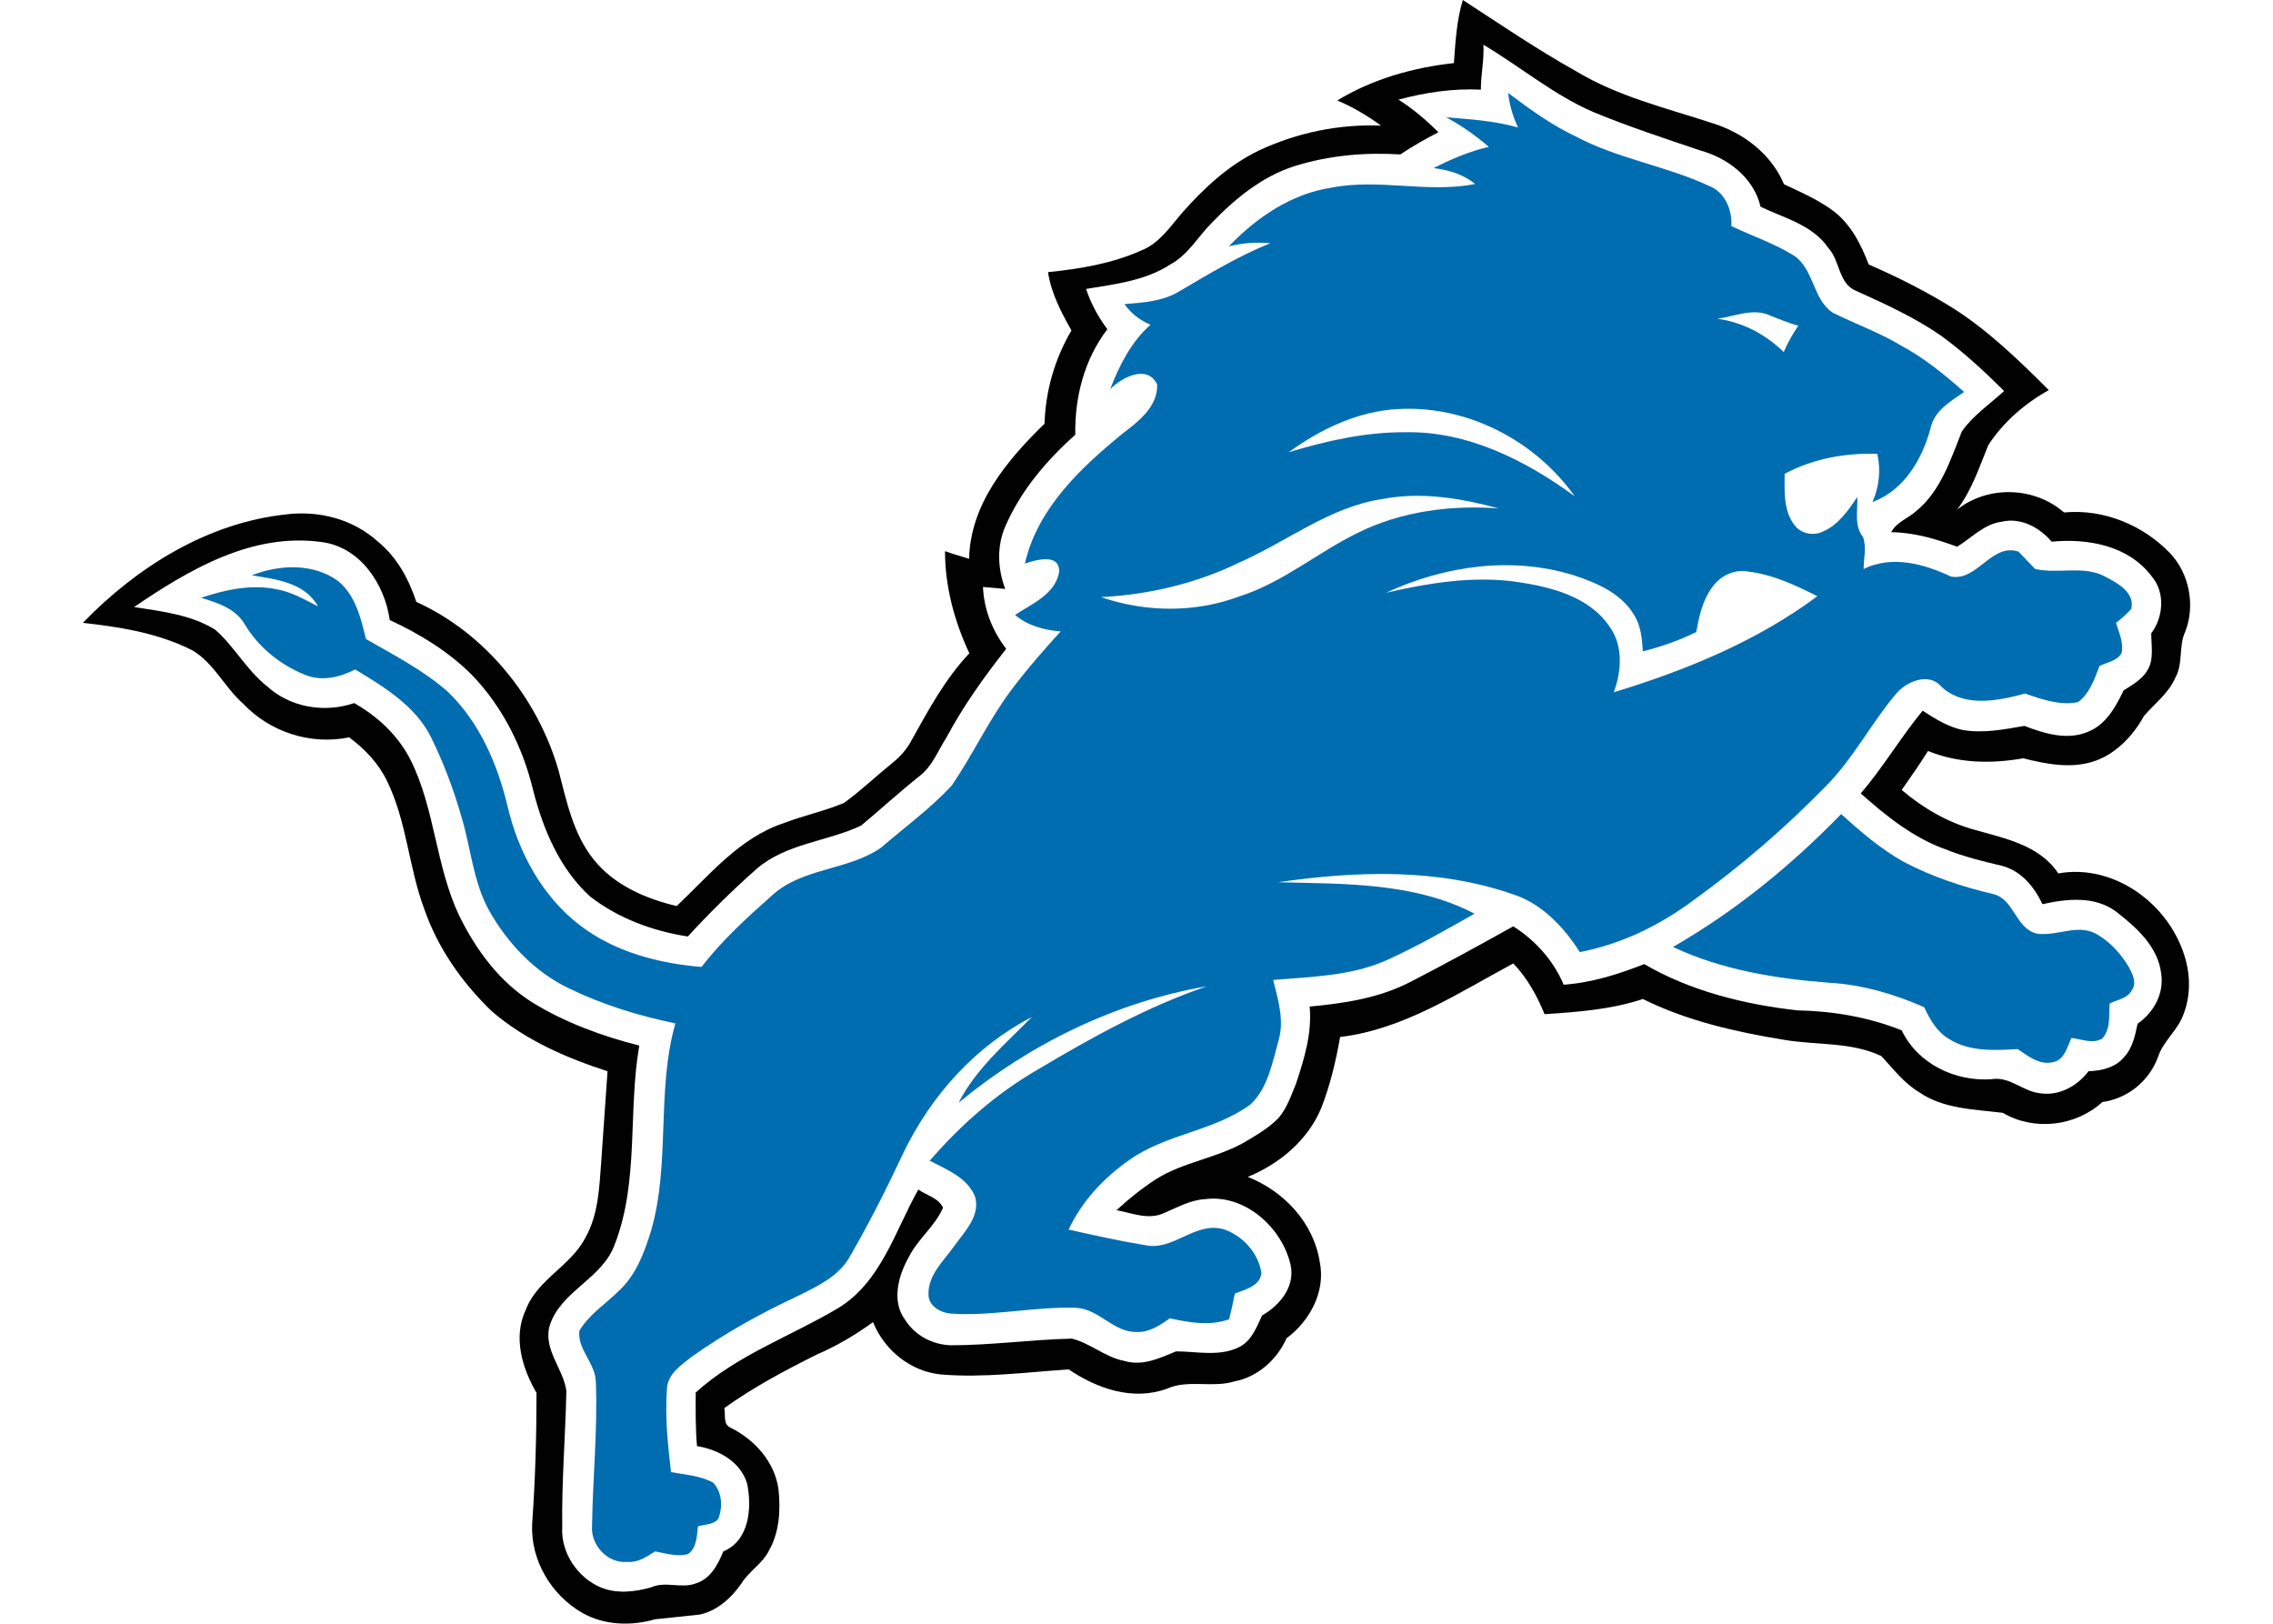
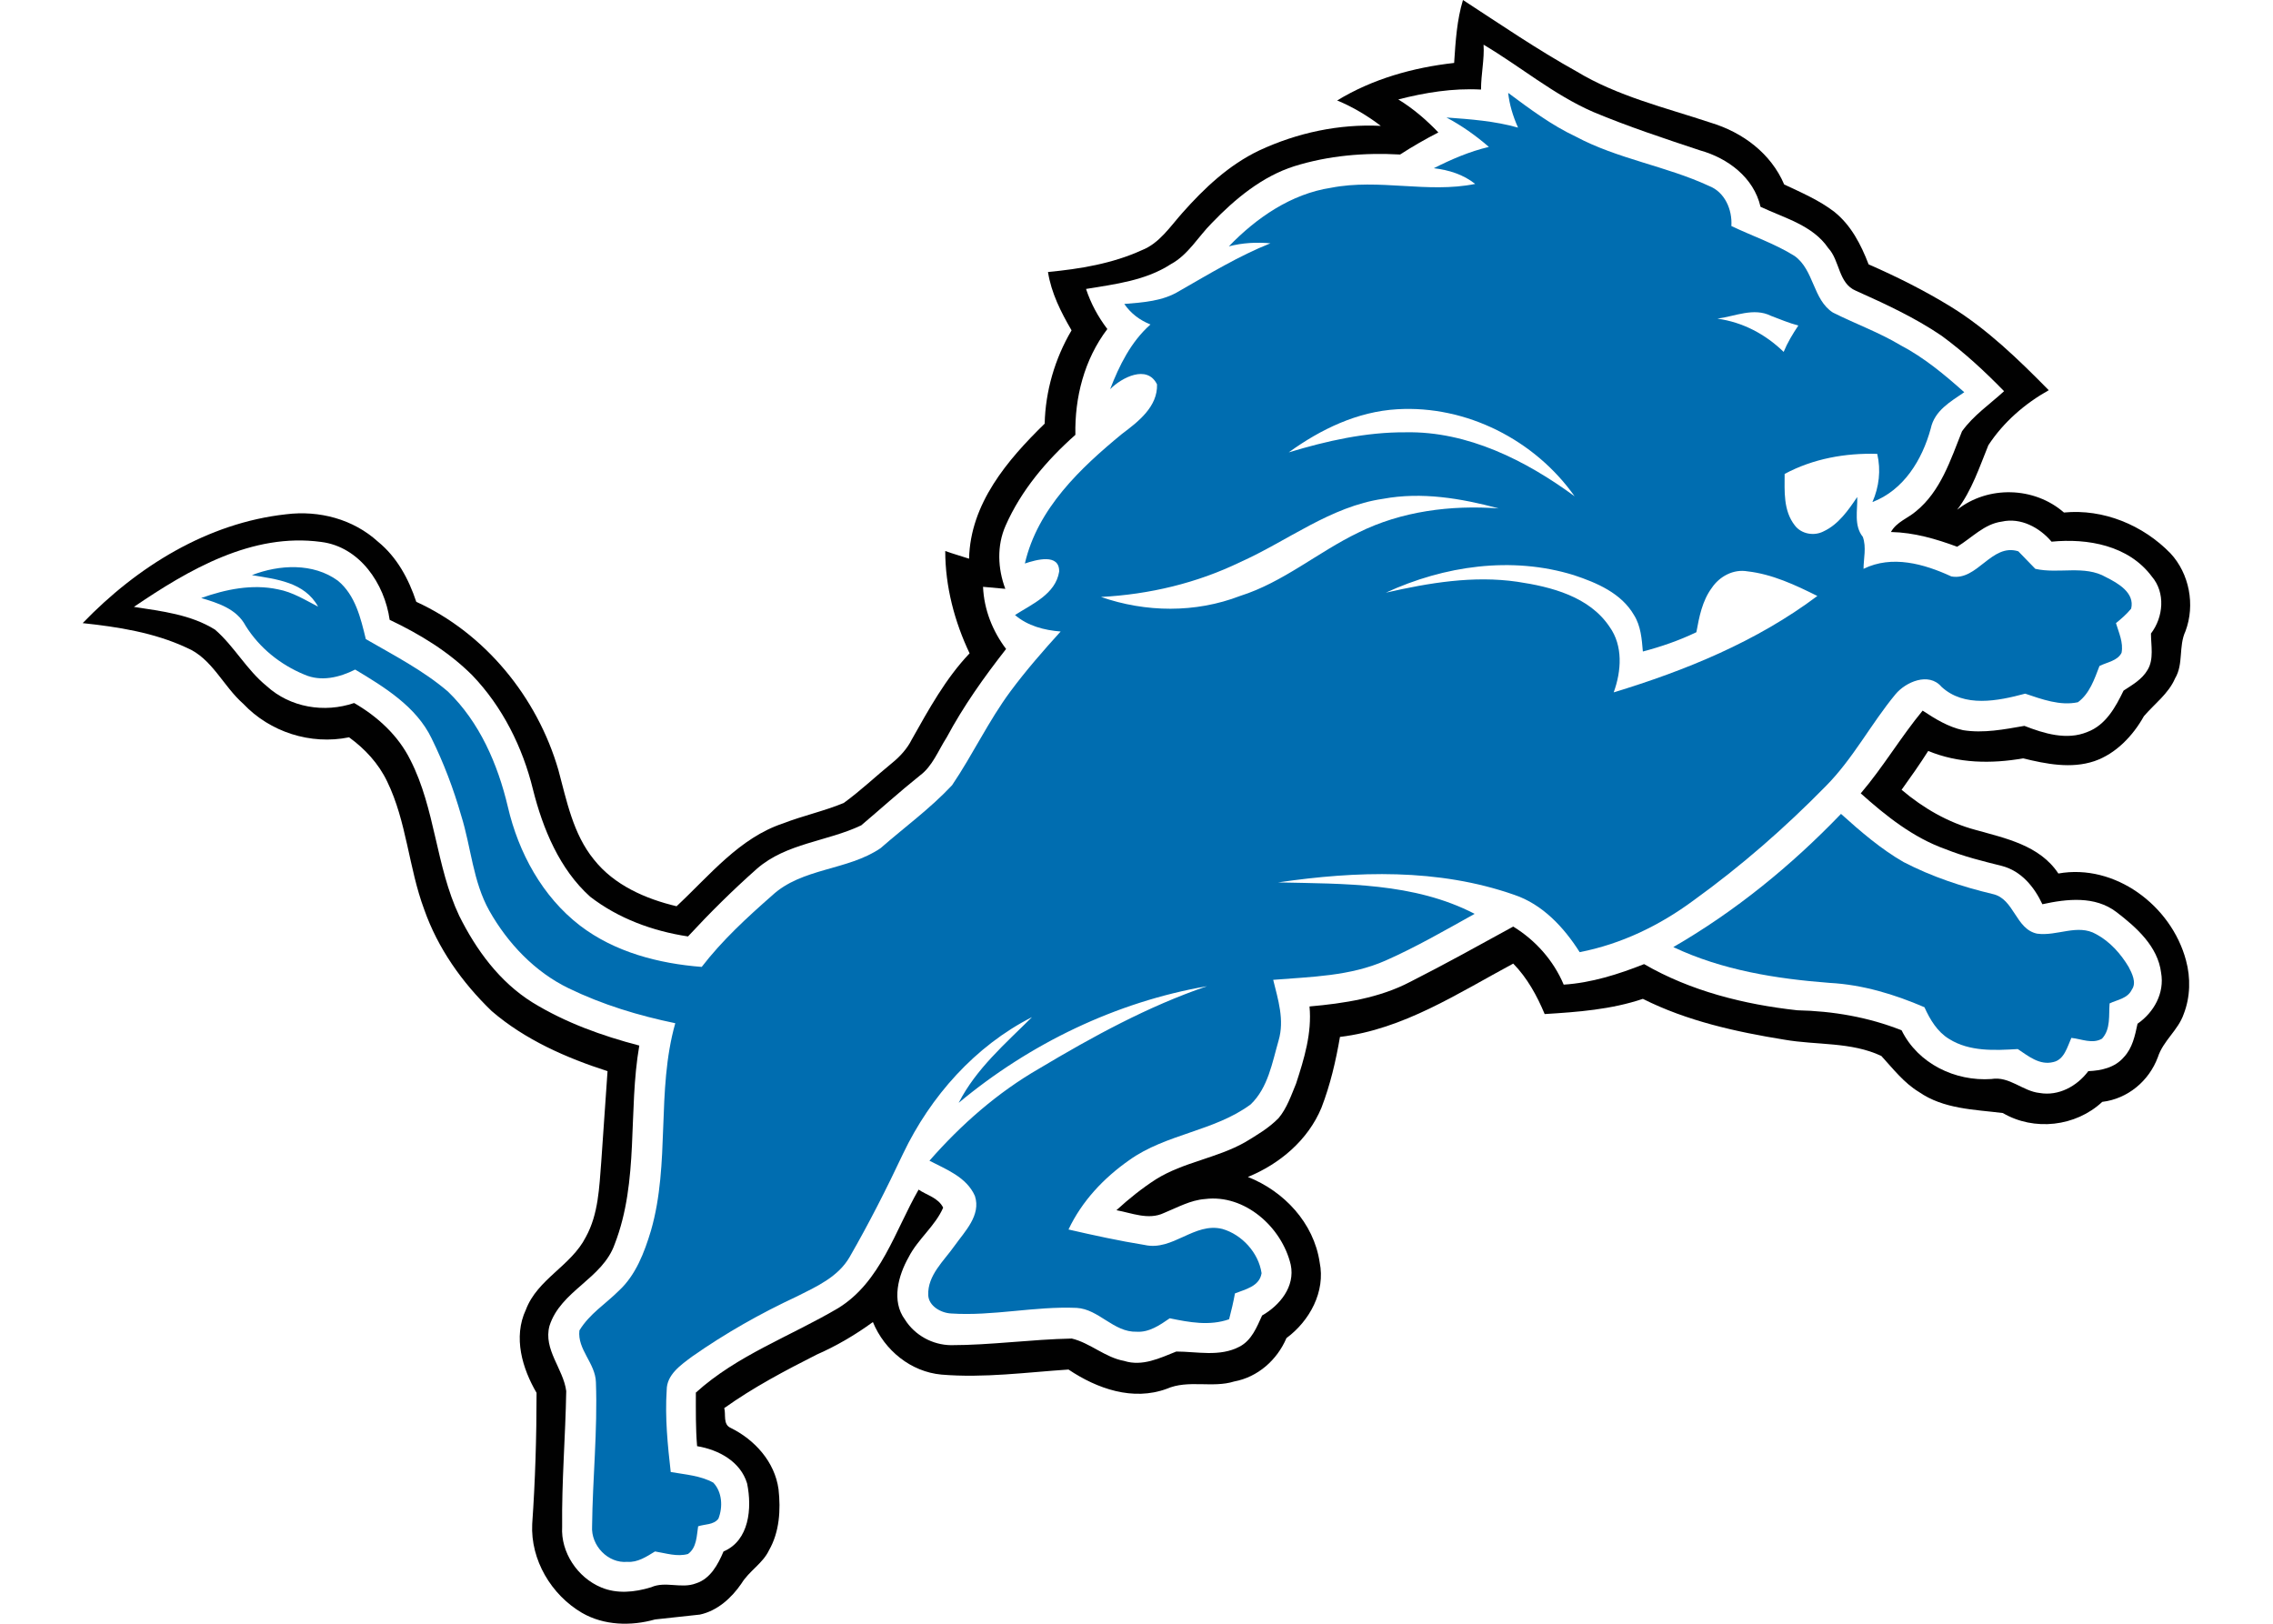
- <svg xmlns="http://www.w3.org/2000/svg" width="28pt" height="20pt" viewBox="0 0 28 20" version="1.1">
+ <svg xmlns="http://www.w3.org/2000/svg" width="35pt" height="25pt" viewBox="0 0 35 25" version="1.1">
  <g id="surface1">
-     <path style=" stroke:none;fill-rule:nonzero;fill:rgb(0.392%,0.392%,0.392%);fill-opacity:1;" d="M 18.02 0 C 18.477 0.297 18.934 0.609 19.418 0.879 C 19.93 1.188 20.516 1.328 21.078 1.512 C 21.469 1.629 21.816 1.891 21.977 2.27 C 22.191 2.371 22.41 2.465 22.598 2.609 C 22.805 2.773 22.926 3.012 23.02 3.258 C 23.371 3.41 23.711 3.582 24.035 3.781 C 24.48 4.059 24.867 4.434 25.238 4.805 C 24.945 4.969 24.68 5.195 24.492 5.484 C 24.383 5.754 24.289 6.039 24.109 6.277 C 24.488 5.977 25.059 5.992 25.426 6.312 C 25.91 6.266 26.398 6.465 26.734 6.816 C 26.969 7.066 27.043 7.453 26.922 7.773 C 26.832 7.961 26.898 8.176 26.793 8.355 C 26.711 8.543 26.539 8.668 26.41 8.82 C 26.277 9.062 26.066 9.285 25.801 9.375 C 25.512 9.473 25.203 9.41 24.922 9.34 C 24.531 9.41 24.121 9.402 23.75 9.25 C 23.648 9.414 23.535 9.574 23.426 9.73 C 23.688 9.953 23.996 10.133 24.332 10.223 C 24.699 10.328 25.125 10.41 25.355 10.758 C 26.055 10.633 26.746 11.152 26.926 11.828 C 26.984 12.043 26.98 12.281 26.898 12.492 C 26.828 12.691 26.648 12.82 26.582 13.023 C 26.473 13.316 26.211 13.531 25.898 13.574 C 25.57 13.875 25.055 13.934 24.672 13.707 C 24.32 13.664 23.941 13.66 23.641 13.453 C 23.453 13.34 23.32 13.164 23.176 13.008 C 22.805 12.832 22.383 12.875 21.984 12.809 C 21.383 12.711 20.777 12.574 20.238 12.305 C 19.852 12.434 19.434 12.465 19.027 12.492 C 18.934 12.266 18.812 12.043 18.641 11.867 C 17.957 12.234 17.289 12.68 16.508 12.773 C 16.457 13.066 16.387 13.363 16.277 13.645 C 16.113 14.043 15.762 14.336 15.371 14.496 C 15.816 14.672 16.184 15.062 16.258 15.547 C 16.332 15.91 16.133 16.273 15.848 16.484 C 15.73 16.75 15.492 16.961 15.203 17.016 C 14.934 17.098 14.637 16.988 14.375 17.105 C 13.957 17.258 13.516 17.105 13.164 16.867 C 12.645 16.902 12.121 16.973 11.594 16.93 C 11.223 16.895 10.898 16.637 10.754 16.285 C 10.539 16.441 10.309 16.578 10.062 16.684 C 9.672 16.879 9.281 17.086 8.922 17.344 C 8.941 17.422 8.902 17.543 9 17.586 C 9.293 17.73 9.543 18.004 9.59 18.344 C 9.617 18.598 9.602 18.871 9.473 19.098 C 9.395 19.258 9.227 19.352 9.133 19.504 C 9.012 19.68 8.836 19.84 8.621 19.887 L 8.07 19.945 C 7.773 20.031 7.438 20.02 7.168 19.863 C 6.789 19.645 6.535 19.215 6.555 18.773 C 6.594 18.234 6.609 17.695 6.609 17.156 C 6.434 16.855 6.316 16.473 6.477 16.133 C 6.621 15.754 7.035 15.594 7.215 15.238 C 7.371 14.957 7.383 14.625 7.406 14.312 L 7.484 13.195 C 6.977 13.031 6.465 12.809 6.055 12.453 C 5.691 12.102 5.395 11.68 5.227 11.199 C 5.035 10.688 5.012 10.121 4.77 9.625 C 4.664 9.402 4.496 9.227 4.301 9.082 C 3.824 9.18 3.324 9.016 2.996 8.668 C 2.746 8.449 2.609 8.109 2.301 7.977 C 1.898 7.789 1.453 7.719 1.02 7.672 C 1.691 6.98 2.555 6.441 3.523 6.336 C 3.93 6.285 4.352 6.395 4.656 6.672 C 4.891 6.863 5.035 7.133 5.129 7.414 C 5.973 7.797 6.617 8.586 6.879 9.484 C 6.98 9.867 7.059 10.273 7.316 10.59 C 7.566 10.902 7.953 11.07 8.336 11.16 C 8.738 10.781 9.109 10.32 9.648 10.141 C 9.891 10.047 10.152 9.992 10.395 9.891 C 10.602 9.742 10.789 9.562 10.992 9.398 C 11.09 9.32 11.176 9.223 11.234 9.109 C 11.441 8.738 11.648 8.355 11.941 8.047 C 11.758 7.656 11.641 7.227 11.641 6.789 C 11.738 6.824 11.84 6.852 11.938 6.883 C 11.953 6.203 12.41 5.664 12.867 5.219 C 12.879 4.816 12.992 4.422 13.199 4.07 C 13.07 3.844 12.949 3.609 12.91 3.352 C 13.305 3.312 13.703 3.246 14.066 3.082 C 14.281 2.996 14.414 2.793 14.562 2.621 C 14.832 2.316 15.137 2.031 15.512 1.852 C 15.98 1.633 16.496 1.527 17.012 1.547 C 16.844 1.426 16.664 1.316 16.473 1.238 C 16.906 0.973 17.41 0.832 17.91 0.777 C 17.93 0.496 17.945 0.246 18.02 0 Z M 18.02 0 " />
-     <path style=" stroke:none;fill-rule:nonzero;fill:rgb(100%,100%,100%);fill-opacity:1;" d="M 18.273 0.551 C 18.727 0.82 19.137 1.168 19.625 1.379 C 20.059 1.559 20.5 1.703 20.941 1.852 C 21.281 1.945 21.602 2.184 21.688 2.547 C 21.984 2.688 22.332 2.773 22.523 3.055 C 22.668 3.211 22.645 3.492 22.863 3.582 C 23.227 3.746 23.586 3.91 23.914 4.137 C 24.191 4.34 24.445 4.574 24.688 4.816 C 24.512 4.977 24.309 5.113 24.168 5.312 C 24.027 5.664 23.906 6.051 23.602 6.297 C 23.508 6.383 23.363 6.43 23.297 6.555 C 23.582 6.559 23.844 6.637 24.109 6.734 C 24.289 6.625 24.441 6.453 24.66 6.426 C 24.891 6.371 25.125 6.496 25.273 6.672 C 25.719 6.629 26.223 6.719 26.508 7.102 C 26.676 7.301 26.648 7.605 26.5 7.801 C 26.5 7.949 26.535 8.117 26.457 8.25 C 26.391 8.367 26.27 8.434 26.16 8.504 C 26.062 8.707 25.941 8.93 25.715 9.016 C 25.461 9.121 25.18 9.035 24.938 8.941 C 24.688 8.984 24.434 9.035 24.18 8.992 C 23.996 8.953 23.84 8.855 23.684 8.754 C 23.414 9.082 23.199 9.449 22.922 9.773 C 23.234 10.051 23.57 10.32 23.965 10.461 C 24.191 10.551 24.422 10.609 24.66 10.664 C 24.898 10.727 25.059 10.922 25.16 11.137 C 25.461 11.07 25.809 11.031 26.074 11.234 C 26.316 11.422 26.578 11.656 26.621 11.98 C 26.664 12.23 26.535 12.469 26.332 12.609 C 26.301 12.758 26.27 12.91 26.164 13.023 C 26.055 13.152 25.887 13.188 25.727 13.195 C 25.586 13.383 25.355 13.504 25.125 13.465 C 24.914 13.441 24.754 13.254 24.531 13.293 C 24.086 13.324 23.625 13.105 23.426 12.691 C 23.016 12.527 22.574 12.453 22.141 12.445 C 21.484 12.371 20.824 12.207 20.254 11.875 C 19.938 12 19.605 12.105 19.262 12.129 C 19.137 11.832 18.914 11.582 18.641 11.41 C 18.219 11.645 17.801 11.875 17.375 12.094 C 16.992 12.293 16.559 12.359 16.133 12.398 C 16.164 12.727 16.066 13.043 15.965 13.348 C 15.906 13.492 15.852 13.652 15.75 13.77 C 15.629 13.895 15.48 13.98 15.336 14.066 C 14.988 14.266 14.578 14.312 14.242 14.523 C 14.066 14.637 13.906 14.766 13.754 14.906 C 13.945 14.941 14.148 15.031 14.34 14.941 C 14.504 14.871 14.664 14.781 14.844 14.77 C 15.332 14.707 15.789 15.113 15.898 15.578 C 15.957 15.848 15.766 16.078 15.547 16.203 C 15.48 16.348 15.418 16.512 15.27 16.59 C 15.023 16.715 14.742 16.645 14.488 16.645 C 14.289 16.727 14.074 16.832 13.848 16.762 C 13.617 16.719 13.43 16.543 13.203 16.488 C 12.707 16.5 12.207 16.57 11.711 16.57 C 11.484 16.562 11.27 16.449 11.148 16.254 C 10.98 16.027 11.066 15.711 11.195 15.484 C 11.305 15.262 11.52 15.102 11.617 14.875 C 11.559 14.754 11.414 14.723 11.312 14.652 C 11.027 15.16 10.852 15.793 10.324 16.113 C 9.738 16.461 9.078 16.691 8.57 17.152 C 8.57 17.375 8.566 17.59 8.586 17.812 C 8.848 17.855 9.121 18 9.203 18.273 C 9.266 18.574 9.23 18.977 8.91 19.109 C 8.844 19.273 8.75 19.449 8.57 19.504 C 8.391 19.57 8.199 19.473 8.023 19.551 C 7.82 19.609 7.602 19.633 7.406 19.555 C 7.113 19.434 6.906 19.121 6.926 18.809 C 6.918 18.25 6.965 17.691 6.977 17.133 C 6.941 16.859 6.691 16.625 6.77 16.332 C 6.906 15.898 7.422 15.754 7.574 15.324 C 7.875 14.543 7.734 13.688 7.875 12.879 C 7.418 12.762 6.965 12.598 6.559 12.348 C 6.152 12.094 5.863 11.699 5.656 11.277 C 5.367 10.668 5.359 9.965 5.059 9.363 C 4.906 9.059 4.652 8.824 4.363 8.66 C 3.996 8.785 3.574 8.715 3.285 8.449 C 3.035 8.25 2.887 7.961 2.648 7.754 C 2.348 7.57 1.992 7.531 1.652 7.477 C 2.328 7.016 3.105 6.559 3.957 6.676 C 4.434 6.734 4.738 7.191 4.801 7.637 C 5.172 7.809 5.523 8.023 5.816 8.316 C 6.188 8.703 6.438 9.199 6.566 9.727 C 6.688 10.211 6.895 10.703 7.27 11.043 C 7.617 11.312 8.043 11.469 8.473 11.535 C 8.742 11.242 9.027 10.961 9.324 10.699 C 9.688 10.387 10.191 10.367 10.609 10.168 C 10.852 9.965 11.082 9.754 11.332 9.555 C 11.484 9.438 11.555 9.246 11.66 9.082 C 11.867 8.695 12.121 8.34 12.395 7.992 C 12.227 7.773 12.121 7.512 12.109 7.23 L 12.383 7.254 C 12.289 7.004 12.277 6.723 12.387 6.477 C 12.578 6.039 12.891 5.672 13.246 5.355 C 13.238 4.895 13.355 4.43 13.641 4.055 C 13.527 3.902 13.438 3.738 13.379 3.559 C 13.738 3.5 14.113 3.457 14.422 3.254 C 14.637 3.137 14.758 2.914 14.926 2.746 C 15.215 2.445 15.551 2.172 15.945 2.047 C 16.367 1.914 16.809 1.875 17.25 1.902 C 17.395 1.805 17.559 1.711 17.719 1.629 C 17.57 1.48 17.406 1.34 17.227 1.227 C 17.551 1.141 17.895 1.086 18.242 1.105 C 18.242 0.914 18.285 0.73 18.273 0.551 Z M 18.273 0.551 " />
-     <path style=" stroke:none;fill-rule:nonzero;fill:rgb(0%,42.745%,69.02%);fill-opacity:1;" d="M 18.578 1.145 C 18.844 1.344 19.109 1.539 19.41 1.68 C 19.93 1.957 20.523 2.043 21.051 2.289 C 21.246 2.363 21.34 2.582 21.328 2.785 C 21.59 2.91 21.863 3 22.105 3.152 C 22.348 3.324 22.332 3.691 22.578 3.852 C 22.859 3.992 23.148 4.094 23.414 4.254 C 23.699 4.406 23.953 4.613 24.195 4.828 C 24.027 4.945 23.828 5.055 23.781 5.277 C 23.676 5.664 23.453 6.039 23.066 6.184 C 23.148 5.996 23.172 5.793 23.125 5.59 C 22.73 5.578 22.336 5.648 21.984 5.836 C 21.984 6.051 21.965 6.289 22.109 6.473 C 22.191 6.578 22.348 6.605 22.465 6.543 C 22.648 6.461 22.77 6.285 22.879 6.121 C 22.887 6.285 22.836 6.473 22.949 6.613 C 22.996 6.742 22.957 6.883 22.957 7.008 C 23.309 6.836 23.699 6.945 24.035 7.102 C 24.359 7.16 24.531 6.688 24.863 6.793 L 25.07 7.008 C 25.359 7.074 25.68 6.957 25.945 7.109 C 26.09 7.184 26.301 7.301 26.254 7.5 C 26.199 7.562 26.133 7.621 26.066 7.672 C 26.102 7.789 26.16 7.914 26.137 8.039 C 26.086 8.141 25.957 8.156 25.863 8.203 C 25.801 8.363 25.742 8.543 25.598 8.648 C 25.379 8.695 25.152 8.613 24.945 8.543 C 24.609 8.633 24.195 8.719 23.914 8.457 C 23.758 8.273 23.477 8.398 23.352 8.551 C 23.047 8.914 22.828 9.344 22.492 9.684 C 21.988 10.199 21.445 10.668 20.859 11.09 C 20.445 11.398 19.973 11.629 19.461 11.727 C 19.266 11.422 19 11.137 18.652 11.02 C 17.715 10.691 16.711 10.727 15.742 10.867 C 16.559 10.887 17.422 10.867 18.164 11.254 C 17.805 11.457 17.445 11.664 17.07 11.832 C 16.633 12.023 16.148 12.031 15.684 12.07 C 15.742 12.312 15.824 12.562 15.75 12.816 C 15.672 13.09 15.621 13.398 15.406 13.602 C 14.957 13.934 14.363 13.965 13.91 14.289 C 13.598 14.508 13.328 14.793 13.164 15.145 C 13.477 15.215 13.789 15.285 14.102 15.336 C 14.449 15.414 14.711 15.051 15.059 15.137 C 15.297 15.207 15.504 15.43 15.539 15.684 C 15.516 15.848 15.332 15.883 15.211 15.934 C 15.191 16.039 15.168 16.145 15.141 16.25 C 14.898 16.336 14.648 16.289 14.41 16.238 C 14.289 16.324 14.156 16.414 14.004 16.406 C 13.719 16.414 13.539 16.125 13.262 16.109 C 12.746 16.09 12.23 16.215 11.715 16.18 C 11.594 16.172 11.441 16.09 11.438 15.953 C 11.426 15.707 11.625 15.531 11.758 15.344 C 11.883 15.168 12.086 14.969 12.008 14.73 C 11.906 14.496 11.652 14.402 11.453 14.297 C 11.84 13.848 12.289 13.457 12.801 13.164 C 13.461 12.77 14.145 12.395 14.867 12.148 C 13.75 12.34 12.688 12.855 11.809 13.582 C 12.023 13.164 12.387 12.855 12.711 12.527 C 12.012 12.887 11.465 13.5 11.125 14.207 C 10.922 14.641 10.707 15.066 10.465 15.484 C 10.324 15.73 10.059 15.848 9.816 15.969 C 9.363 16.18 8.93 16.422 8.527 16.707 C 8.391 16.812 8.215 16.93 8.215 17.121 C 8.191 17.461 8.227 17.801 8.266 18.133 C 8.441 18.164 8.629 18.176 8.785 18.262 C 8.895 18.379 8.906 18.562 8.848 18.707 C 8.789 18.785 8.68 18.773 8.598 18.801 C 8.582 18.918 8.586 19.062 8.477 19.141 C 8.344 19.18 8.203 19.133 8.07 19.109 C 7.965 19.176 7.855 19.25 7.73 19.238 C 7.492 19.262 7.277 19.039 7.293 18.801 C 7.301 18.211 7.363 17.621 7.34 17.023 C 7.336 16.789 7.109 16.621 7.137 16.391 C 7.262 16.184 7.461 16.062 7.625 15.898 C 7.832 15.707 7.938 15.43 8.02 15.16 C 8.262 14.324 8.082 13.441 8.32 12.605 C 7.867 12.512 7.422 12.375 7.004 12.172 C 6.59 11.973 6.254 11.621 6.027 11.219 C 5.824 10.855 5.801 10.434 5.68 10.047 C 5.586 9.719 5.465 9.398 5.316 9.094 C 5.129 8.703 4.734 8.461 4.375 8.246 C 4.184 8.344 3.957 8.398 3.75 8.309 C 3.453 8.188 3.191 7.977 3.023 7.703 C 2.91 7.496 2.684 7.426 2.477 7.363 C 2.777 7.262 3.105 7.191 3.426 7.262 C 3.605 7.297 3.754 7.387 3.918 7.469 C 3.75 7.172 3.402 7.137 3.102 7.086 C 3.441 6.953 3.859 6.934 4.164 7.156 C 4.379 7.332 4.445 7.613 4.508 7.871 C 4.855 8.07 5.219 8.258 5.516 8.52 C 5.906 8.895 6.129 9.41 6.254 9.938 C 6.387 10.5 6.68 11.043 7.145 11.398 C 7.574 11.727 8.117 11.867 8.641 11.91 C 8.895 11.582 9.203 11.301 9.508 11.031 C 9.879 10.688 10.441 10.723 10.848 10.445 C 11.141 10.191 11.461 9.961 11.727 9.672 C 11.984 9.293 12.176 8.879 12.445 8.516 C 12.637 8.258 12.852 8.012 13.066 7.777 C 12.863 7.762 12.66 7.707 12.504 7.574 C 12.711 7.438 13.004 7.316 13.047 7.043 C 13.055 6.812 12.766 6.895 12.625 6.941 C 12.781 6.262 13.309 5.766 13.824 5.344 C 14.02 5.195 14.266 5.008 14.254 4.734 C 14.133 4.484 13.82 4.648 13.676 4.793 C 13.789 4.5 13.934 4.211 14.172 4 C 14.043 3.945 13.934 3.863 13.852 3.746 C 14.086 3.727 14.328 3.711 14.531 3.586 C 14.891 3.375 15.258 3.152 15.648 2.996 C 15.477 2.98 15.305 2.992 15.137 3.035 C 15.477 2.68 15.906 2.387 16.398 2.312 C 16.988 2.195 17.59 2.383 18.172 2.266 C 18.027 2.148 17.848 2.094 17.66 2.07 C 17.875 1.961 18.102 1.863 18.34 1.809 C 18.176 1.668 18.004 1.547 17.816 1.445 C 18.113 1.469 18.41 1.488 18.699 1.57 C 18.633 1.426 18.594 1.285 18.578 1.145 Z M 18.578 1.145 " />
-     <path style=" stroke:none;fill-rule:nonzero;fill:rgb(100%,100%,100%);fill-opacity:1;" d="M 21.156 3.926 C 21.371 3.898 21.602 3.785 21.816 3.891 C 21.926 3.934 22.035 3.98 22.152 4.012 C 22.082 4.117 22.02 4.223 21.973 4.336 C 21.746 4.117 21.469 3.969 21.156 3.926 Z M 15.875 5.57 C 16.27 5.285 16.723 5.066 17.215 5.039 C 18.062 4.988 18.906 5.418 19.398 6.113 C 18.797 5.672 18.078 5.309 17.316 5.324 C 16.824 5.32 16.34 5.43 15.875 5.57 Z M 15.281 6.922 C 15.863 6.664 16.391 6.238 17.039 6.145 C 17.512 6.055 17.996 6.137 18.461 6.262 C 17.871 6.219 17.266 6.297 16.734 6.559 C 16.234 6.801 15.809 7.172 15.273 7.344 C 14.723 7.551 14.113 7.543 13.562 7.355 C 14.16 7.324 14.746 7.184 15.281 6.922 Z M 17.074 7.301 C 17.789 6.969 18.621 6.848 19.387 7.086 C 19.672 7.18 19.973 7.309 20.129 7.574 C 20.215 7.707 20.227 7.871 20.238 8.023 C 20.465 7.965 20.68 7.891 20.895 7.785 C 20.93 7.598 20.969 7.402 21.086 7.242 C 21.18 7.102 21.352 7.008 21.527 7.039 C 21.832 7.074 22.117 7.207 22.387 7.344 C 21.637 7.902 20.762 8.258 19.879 8.527 C 19.977 8.262 19.996 7.953 19.828 7.719 C 19.578 7.348 19.109 7.23 18.691 7.168 C 18.148 7.09 17.605 7.18 17.074 7.301 Z M 17.074 7.301 " />
-     <path style=" stroke:none;fill-rule:nonzero;fill:rgb(0%,42.745%,69.02%);fill-opacity:1;" d="M 20.609 11.664 C 21.375 11.223 22.062 10.664 22.68 10.027 C 22.922 10.246 23.172 10.461 23.453 10.617 C 23.797 10.797 24.168 10.922 24.551 11.012 C 24.812 11.07 24.828 11.441 25.094 11.5 C 25.34 11.535 25.594 11.375 25.824 11.504 C 25.992 11.598 26.125 11.746 26.223 11.91 C 26.266 11.988 26.324 12.102 26.266 12.188 C 26.211 12.301 26.086 12.312 25.988 12.359 C 25.977 12.504 26.004 12.676 25.895 12.793 C 25.777 12.863 25.641 12.797 25.516 12.785 C 25.465 12.898 25.43 13.055 25.293 13.082 C 25.125 13.125 24.984 13.008 24.855 12.922 C 24.574 12.938 24.262 12.957 24.008 12.797 C 23.863 12.711 23.773 12.559 23.703 12.406 C 23.34 12.246 22.945 12.129 22.539 12.105 C 21.879 12.055 21.215 11.949 20.609 11.664 Z M 20.609 11.664 " />
+     <path style=" stroke:none;fill-rule:nonzero;fill:rgb(0.392%,0.392%,0.392%);fill-opacity:1;" d="M 22.527 0 C 23.098 0.371 23.668 0.762 24.273 1.098 C 24.91 1.484 25.641 1.656 26.348 1.891 C 26.836 2.039 27.27 2.363 27.473 2.84 C 27.738 2.965 28.012 3.082 28.246 3.262 C 28.504 3.469 28.656 3.766 28.773 4.07 C 29.211 4.262 29.641 4.477 30.047 4.727 C 30.602 5.07 31.086 5.539 31.547 6.008 C 31.184 6.211 30.852 6.496 30.617 6.855 C 30.48 7.191 30.363 7.551 30.137 7.848 C 30.613 7.473 31.324 7.492 31.781 7.891 C 32.387 7.832 32.996 8.082 33.422 8.52 C 33.711 8.832 33.805 9.312 33.652 9.719 C 33.543 9.953 33.625 10.223 33.492 10.445 C 33.391 10.68 33.176 10.836 33.012 11.027 C 32.844 11.328 32.582 11.605 32.25 11.719 C 31.891 11.84 31.504 11.762 31.152 11.676 C 30.664 11.762 30.152 11.754 29.691 11.562 C 29.562 11.766 29.418 11.969 29.281 12.16 C 29.613 12.441 29.996 12.664 30.418 12.777 C 30.875 12.906 31.406 13.012 31.695 13.449 C 32.566 13.293 33.434 13.941 33.66 14.785 C 33.734 15.055 33.727 15.352 33.625 15.613 C 33.539 15.863 33.309 16.023 33.227 16.277 C 33.09 16.645 32.762 16.918 32.371 16.965 C 31.961 17.348 31.32 17.418 30.84 17.137 C 30.402 17.082 29.93 17.078 29.547 16.812 C 29.316 16.672 29.148 16.453 28.969 16.258 C 28.504 16.039 27.977 16.094 27.48 16.008 C 26.73 15.887 25.973 15.719 25.297 15.379 C 24.812 15.543 24.293 15.582 23.785 15.613 C 23.668 15.332 23.516 15.055 23.301 14.836 C 22.449 15.293 21.609 15.848 20.633 15.965 C 20.57 16.332 20.484 16.703 20.348 17.055 C 20.141 17.555 19.703 17.922 19.215 18.121 C 19.77 18.34 20.23 18.828 20.32 19.434 C 20.414 19.887 20.164 20.34 19.809 20.602 C 19.664 20.941 19.367 21.203 19.004 21.27 C 18.668 21.375 18.297 21.238 17.965 21.383 C 17.445 21.574 16.895 21.383 16.453 21.086 C 15.805 21.129 15.152 21.219 14.496 21.164 C 14.027 21.121 13.621 20.793 13.441 20.355 C 13.172 20.551 12.887 20.719 12.578 20.855 C 12.09 21.102 11.602 21.359 11.152 21.68 C 11.18 21.777 11.129 21.93 11.25 21.984 C 11.617 22.164 11.93 22.504 11.988 22.93 C 12.023 23.246 12.004 23.586 11.84 23.871 C 11.746 24.07 11.535 24.188 11.418 24.379 C 11.266 24.602 11.047 24.801 10.777 24.859 L 10.086 24.934 C 9.715 25.039 9.297 25.027 8.961 24.832 C 8.488 24.555 8.168 24.016 8.195 23.465 C 8.242 22.793 8.262 22.121 8.262 21.445 C 8.043 21.07 7.898 20.59 8.098 20.164 C 8.277 19.691 8.793 19.492 9.02 19.047 C 9.215 18.695 9.227 18.281 9.258 17.891 L 9.355 16.492 C 8.723 16.289 8.082 16.008 7.57 15.566 C 7.117 15.129 6.742 14.602 6.531 14 C 6.293 13.363 6.262 12.648 5.961 12.031 C 5.828 11.754 5.621 11.531 5.375 11.352 C 4.781 11.473 4.156 11.27 3.746 10.836 C 3.434 10.562 3.266 10.137 2.875 9.973 C 2.371 9.738 1.816 9.652 1.273 9.594 C 2.113 8.723 3.195 8.051 4.406 7.918 C 4.914 7.855 5.438 7.992 5.82 8.34 C 6.113 8.578 6.293 8.914 6.41 9.266 C 7.469 9.75 8.273 10.734 8.598 11.855 C 8.727 12.332 8.824 12.84 9.145 13.234 C 9.457 13.629 9.941 13.84 10.418 13.953 C 10.926 13.48 11.387 12.898 12.062 12.676 C 12.363 12.559 12.691 12.488 12.992 12.363 C 13.25 12.176 13.484 11.953 13.738 11.746 C 13.859 11.648 13.969 11.527 14.039 11.387 C 14.301 10.922 14.562 10.445 14.93 10.059 C 14.699 9.574 14.555 9.031 14.555 8.484 C 14.676 8.527 14.801 8.562 14.922 8.602 C 14.941 7.754 15.512 7.082 16.086 6.523 C 16.098 6.023 16.242 5.523 16.5 5.086 C 16.336 4.805 16.188 4.512 16.137 4.188 C 16.629 4.141 17.129 4.059 17.582 3.852 C 17.852 3.746 18.016 3.492 18.207 3.277 C 18.543 2.898 18.922 2.539 19.391 2.316 C 19.977 2.043 20.621 1.906 21.262 1.938 C 21.055 1.781 20.828 1.645 20.59 1.547 C 21.133 1.215 21.762 1.039 22.391 0.969 C 22.414 0.621 22.434 0.309 22.527 0 Z M 22.527 0 " />
+     <path style=" stroke:none;fill-rule:nonzero;fill:rgb(100%,100%,100%);fill-opacity:1;" d="M 22.844 0.688 C 23.41 1.023 23.922 1.457 24.531 1.723 C 25.07 1.949 25.629 2.133 26.18 2.316 C 26.602 2.434 27.004 2.73 27.109 3.184 C 27.48 3.359 27.914 3.469 28.152 3.82 C 28.332 4.012 28.305 4.363 28.578 4.477 C 29.031 4.68 29.48 4.887 29.895 5.168 C 30.242 5.422 30.559 5.715 30.859 6.023 C 30.641 6.223 30.387 6.395 30.211 6.641 C 30.035 7.082 29.883 7.562 29.504 7.871 C 29.383 7.977 29.203 8.035 29.117 8.191 C 29.477 8.199 29.809 8.297 30.137 8.418 C 30.363 8.281 30.555 8.066 30.824 8.031 C 31.113 7.965 31.406 8.121 31.59 8.34 C 32.148 8.285 32.777 8.398 33.133 8.875 C 33.348 9.125 33.312 9.504 33.121 9.754 C 33.121 9.938 33.168 10.148 33.07 10.312 C 32.984 10.461 32.836 10.543 32.699 10.633 C 32.578 10.883 32.426 11.164 32.141 11.27 C 31.824 11.402 31.473 11.293 31.172 11.176 C 30.859 11.23 30.543 11.293 30.227 11.242 C 29.996 11.191 29.801 11.07 29.605 10.941 C 29.266 11.352 28.996 11.812 28.652 12.215 C 29.039 12.562 29.461 12.898 29.957 13.074 C 30.242 13.188 30.527 13.258 30.824 13.332 C 31.125 13.41 31.324 13.656 31.449 13.922 C 31.824 13.84 32.258 13.789 32.59 14.043 C 32.895 14.277 33.227 14.57 33.277 14.977 C 33.332 15.289 33.168 15.586 32.914 15.762 C 32.875 15.945 32.836 16.137 32.703 16.277 C 32.566 16.438 32.355 16.484 32.156 16.492 C 31.98 16.727 31.695 16.879 31.406 16.828 C 31.145 16.801 30.941 16.566 30.664 16.613 C 30.109 16.652 29.535 16.379 29.281 15.863 C 28.77 15.66 28.219 15.566 27.676 15.555 C 26.855 15.465 26.031 15.258 25.316 14.844 C 24.922 15 24.504 15.133 24.078 15.16 C 23.922 14.789 23.645 14.477 23.301 14.266 C 22.773 14.555 22.254 14.844 21.715 15.117 C 21.238 15.367 20.695 15.449 20.164 15.496 C 20.203 15.906 20.082 16.301 19.957 16.684 C 19.883 16.863 19.816 17.062 19.688 17.215 C 19.535 17.371 19.352 17.477 19.172 17.586 C 18.738 17.832 18.227 17.891 17.801 18.156 C 17.582 18.297 17.383 18.457 17.191 18.633 C 17.43 18.676 17.684 18.789 17.922 18.676 C 18.133 18.59 18.332 18.477 18.555 18.461 C 19.164 18.383 19.738 18.891 19.875 19.473 C 19.945 19.809 19.707 20.098 19.434 20.254 C 19.352 20.434 19.273 20.637 19.086 20.734 C 18.781 20.895 18.43 20.809 18.113 20.809 C 17.859 20.91 17.59 21.043 17.309 20.953 C 17.02 20.902 16.785 20.676 16.504 20.609 C 15.883 20.621 15.258 20.711 14.641 20.711 C 14.359 20.707 14.086 20.559 13.934 20.316 C 13.723 20.031 13.832 19.637 13.992 19.355 C 14.133 19.078 14.402 18.875 14.523 18.594 C 14.449 18.441 14.27 18.402 14.145 18.316 C 13.781 18.949 13.562 19.738 12.906 20.141 C 12.172 20.574 11.348 20.867 10.715 21.441 C 10.715 21.719 10.711 21.988 10.734 22.266 C 11.062 22.32 11.402 22.5 11.504 22.84 C 11.582 23.219 11.539 23.719 11.141 23.887 C 11.055 24.09 10.938 24.309 10.715 24.379 C 10.492 24.465 10.246 24.34 10.027 24.438 C 9.773 24.516 9.5 24.543 9.258 24.441 C 8.891 24.289 8.633 23.898 8.656 23.508 C 8.648 22.812 8.707 22.113 8.719 21.418 C 8.676 21.078 8.363 20.777 8.461 20.414 C 8.633 19.871 9.277 19.691 9.465 19.156 C 9.844 18.18 9.668 17.113 9.844 16.098 C 9.273 15.949 8.707 15.746 8.199 15.434 C 7.691 15.117 7.332 14.625 7.07 14.098 C 6.711 13.336 6.703 12.453 6.32 11.703 C 6.133 11.324 5.812 11.031 5.453 10.824 C 4.996 10.98 4.469 10.895 4.105 10.562 C 3.797 10.312 3.609 9.953 3.312 9.695 C 2.938 9.461 2.488 9.41 2.062 9.344 C 2.906 8.77 3.883 8.199 4.945 8.344 C 5.539 8.418 5.922 8.988 6 9.543 C 6.461 9.762 6.906 10.031 7.273 10.398 C 7.734 10.879 8.047 11.5 8.207 12.156 C 8.359 12.762 8.617 13.383 9.086 13.805 C 9.52 14.141 10.051 14.336 10.594 14.418 C 10.93 14.055 11.285 13.703 11.656 13.375 C 12.109 12.98 12.738 12.957 13.262 12.707 C 13.562 12.453 13.852 12.191 14.164 11.941 C 14.359 11.797 14.445 11.559 14.578 11.352 C 14.836 10.871 15.152 10.426 15.492 9.992 C 15.285 9.719 15.152 9.387 15.137 9.035 L 15.48 9.066 C 15.363 8.754 15.348 8.402 15.484 8.094 C 15.723 7.551 16.113 7.09 16.559 6.695 C 16.547 6.121 16.695 5.535 17.051 5.066 C 16.906 4.875 16.797 4.672 16.723 4.449 C 17.172 4.375 17.641 4.32 18.031 4.066 C 18.297 3.922 18.449 3.645 18.66 3.434 C 19.02 3.059 19.438 2.715 19.93 2.559 C 20.457 2.395 21.008 2.348 21.559 2.379 C 21.746 2.258 21.949 2.141 22.148 2.039 C 21.965 1.848 21.762 1.672 21.531 1.531 C 21.941 1.426 22.371 1.355 22.805 1.379 C 22.805 1.141 22.859 0.91 22.844 0.688 Z M 22.844 0.688 " />
+     <path style=" stroke:none;fill-rule:nonzero;fill:rgb(0%,42.745%,69.02%);fill-opacity:1;" d="M 23.223 1.43 C 23.555 1.676 23.887 1.926 24.262 2.102 C 24.91 2.449 25.652 2.555 26.316 2.863 C 26.559 2.957 26.676 3.227 26.66 3.48 C 26.988 3.637 27.328 3.75 27.633 3.941 C 27.934 4.156 27.914 4.613 28.223 4.812 C 28.574 4.988 28.934 5.117 29.266 5.316 C 29.625 5.504 29.945 5.77 30.246 6.039 C 30.035 6.184 29.789 6.32 29.73 6.598 C 29.598 7.082 29.312 7.547 28.832 7.73 C 28.934 7.496 28.965 7.242 28.906 6.988 C 28.414 6.973 27.918 7.062 27.48 7.297 C 27.48 7.562 27.457 7.859 27.637 8.09 C 27.738 8.223 27.934 8.258 28.082 8.18 C 28.309 8.074 28.461 7.855 28.598 7.652 C 28.605 7.855 28.543 8.09 28.684 8.266 C 28.742 8.426 28.695 8.602 28.695 8.758 C 29.133 8.543 29.625 8.68 30.047 8.875 C 30.449 8.949 30.664 8.359 31.078 8.488 L 31.34 8.758 C 31.699 8.84 32.098 8.695 32.43 8.887 C 32.609 8.977 32.875 9.125 32.816 9.371 C 32.746 9.457 32.664 9.527 32.582 9.594 C 32.625 9.738 32.699 9.895 32.668 10.051 C 32.605 10.176 32.445 10.195 32.328 10.254 C 32.25 10.457 32.176 10.68 31.996 10.812 C 31.723 10.871 31.441 10.766 31.184 10.68 C 30.762 10.793 30.246 10.898 29.895 10.574 C 29.699 10.344 29.344 10.5 29.188 10.688 C 28.809 11.145 28.535 11.68 28.113 12.105 C 27.484 12.746 26.809 13.336 26.078 13.863 C 25.555 14.25 24.965 14.535 24.324 14.66 C 24.082 14.277 23.75 13.922 23.316 13.777 C 22.145 13.367 20.887 13.41 19.68 13.586 C 20.699 13.609 21.773 13.586 22.707 14.07 C 22.258 14.32 21.805 14.582 21.336 14.789 C 20.789 15.031 20.184 15.039 19.605 15.086 C 19.68 15.391 19.781 15.703 19.688 16.02 C 19.59 16.359 19.527 16.746 19.258 17.004 C 18.699 17.418 17.953 17.457 17.387 17.863 C 16.996 18.137 16.66 18.492 16.453 18.93 C 16.844 19.02 17.234 19.105 17.625 19.168 C 18.059 19.266 18.391 18.812 18.824 18.922 C 19.121 19.008 19.379 19.285 19.426 19.602 C 19.395 19.809 19.168 19.852 19.016 19.914 C 18.992 20.047 18.961 20.18 18.926 20.312 C 18.625 20.418 18.312 20.359 18.012 20.297 C 17.859 20.402 17.695 20.516 17.504 20.504 C 17.148 20.516 16.922 20.156 16.578 20.137 C 15.934 20.109 15.289 20.266 14.645 20.223 C 14.488 20.215 14.301 20.109 14.293 19.941 C 14.281 19.633 14.535 19.414 14.699 19.18 C 14.855 18.961 15.109 18.711 15.012 18.414 C 14.883 18.121 14.566 18.004 14.312 17.871 C 14.801 17.312 15.363 16.82 16 16.453 C 16.824 15.961 17.68 15.492 18.586 15.184 C 17.188 15.426 15.859 16.066 14.762 16.98 C 15.031 16.453 15.484 16.066 15.891 15.66 C 15.016 16.105 14.328 16.879 13.906 17.762 C 13.652 18.301 13.383 18.832 13.082 19.355 C 12.906 19.66 12.574 19.809 12.27 19.961 C 11.707 20.223 11.164 20.531 10.656 20.887 C 10.484 21.016 10.266 21.164 10.266 21.402 C 10.238 21.828 10.281 22.25 10.328 22.664 C 10.551 22.703 10.789 22.719 10.984 22.828 C 11.121 22.973 11.133 23.203 11.062 23.383 C 10.988 23.48 10.852 23.465 10.75 23.5 C 10.727 23.645 10.73 23.828 10.594 23.926 C 10.426 23.973 10.254 23.914 10.086 23.887 C 9.953 23.969 9.816 24.059 9.66 24.047 C 9.363 24.074 9.098 23.797 9.117 23.5 C 9.125 22.762 9.203 22.027 9.176 21.281 C 9.168 20.988 8.887 20.777 8.922 20.484 C 9.078 20.227 9.324 20.078 9.531 19.871 C 9.789 19.633 9.922 19.285 10.023 18.949 C 10.324 17.906 10.102 16.801 10.398 15.754 C 9.832 15.637 9.277 15.469 8.754 15.215 C 8.238 14.965 7.82 14.527 7.535 14.023 C 7.281 13.57 7.254 13.043 7.102 12.559 C 6.984 12.148 6.832 11.746 6.645 11.367 C 6.41 10.879 5.918 10.578 5.469 10.309 C 5.23 10.43 4.945 10.5 4.688 10.387 C 4.316 10.234 3.992 9.973 3.781 9.633 C 3.641 9.371 3.355 9.285 3.098 9.207 C 3.473 9.074 3.883 8.988 4.281 9.074 C 4.508 9.117 4.691 9.234 4.898 9.34 C 4.688 8.961 4.254 8.918 3.879 8.855 C 4.301 8.691 4.824 8.664 5.203 8.941 C 5.473 9.164 5.555 9.52 5.633 9.84 C 6.066 10.09 6.52 10.324 6.898 10.648 C 7.383 11.117 7.664 11.762 7.82 12.422 C 7.984 13.129 8.352 13.805 8.93 14.25 C 9.465 14.66 10.145 14.836 10.805 14.887 C 11.121 14.477 11.504 14.125 11.887 13.789 C 12.348 13.359 13.051 13.406 13.559 13.059 C 13.926 12.738 14.324 12.449 14.66 12.09 C 14.98 11.617 15.223 11.098 15.559 10.645 C 15.797 10.324 16.066 10.016 16.332 9.723 C 16.078 9.703 15.824 9.637 15.629 9.469 C 15.891 9.301 16.254 9.148 16.309 8.801 C 16.316 8.516 15.957 8.617 15.781 8.676 C 15.977 7.828 16.637 7.207 17.277 6.68 C 17.523 6.496 17.828 6.262 17.816 5.918 C 17.664 5.609 17.273 5.812 17.094 5.992 C 17.234 5.629 17.414 5.262 17.715 4.996 C 17.551 4.93 17.414 4.828 17.312 4.68 C 17.605 4.656 17.906 4.637 18.16 4.48 C 18.617 4.219 19.074 3.941 19.562 3.746 C 19.348 3.727 19.133 3.738 18.922 3.793 C 19.348 3.352 19.883 2.984 20.496 2.891 C 21.234 2.746 21.984 2.98 22.715 2.832 C 22.535 2.688 22.312 2.617 22.078 2.59 C 22.348 2.453 22.629 2.332 22.926 2.262 C 22.723 2.086 22.508 1.934 22.273 1.809 C 22.645 1.836 23.016 1.863 23.375 1.965 C 23.293 1.781 23.242 1.605 23.223 1.43 Z M 23.223 1.43 " />
+     <path style=" stroke:none;fill-rule:nonzero;fill:rgb(100%,100%,100%);fill-opacity:1;" d="M 26.445 4.906 C 26.715 4.871 27.004 4.73 27.27 4.863 C 27.406 4.914 27.543 4.973 27.691 5.012 C 27.602 5.145 27.523 5.277 27.465 5.418 C 27.184 5.145 26.836 4.961 26.445 4.906 Z M 19.844 6.965 C 20.336 6.609 20.902 6.336 21.516 6.301 C 22.578 6.238 23.633 6.773 24.246 7.641 C 23.496 7.09 22.598 6.637 21.645 6.656 C 21.027 6.652 20.426 6.789 19.844 6.965 Z M 19.102 8.652 C 19.828 8.328 20.488 7.797 21.297 7.68 C 21.891 7.57 22.496 7.672 23.078 7.828 C 22.34 7.773 21.578 7.871 20.918 8.199 C 20.293 8.5 19.762 8.965 19.094 9.176 C 18.406 9.441 17.641 9.43 16.953 9.191 C 17.699 9.152 18.434 8.977 19.102 8.652 Z M 21.34 9.125 C 22.238 8.711 23.277 8.559 24.234 8.855 C 24.59 8.973 24.965 9.133 25.16 9.469 C 25.266 9.637 25.281 9.84 25.297 10.031 C 25.578 9.957 25.852 9.863 26.121 9.734 C 26.164 9.5 26.211 9.25 26.359 9.051 C 26.477 8.875 26.691 8.758 26.91 8.797 C 27.289 8.84 27.648 9.008 27.984 9.176 C 27.047 9.879 25.953 10.324 24.848 10.66 C 24.969 10.328 24.992 9.941 24.785 9.652 C 24.473 9.184 23.887 9.035 23.363 8.957 C 22.688 8.859 22.008 8.973 21.34 9.125 Z M 21.34 9.125 " />
+     <path style=" stroke:none;fill-rule:nonzero;fill:rgb(0%,42.745%,69.02%);fill-opacity:1;" d="M 25.766 14.582 C 26.719 14.031 27.578 13.332 28.348 12.531 C 28.652 12.805 28.965 13.074 29.312 13.273 C 29.75 13.5 30.211 13.652 30.688 13.766 C 31.016 13.84 31.035 14.305 31.367 14.375 C 31.676 14.418 31.992 14.219 32.277 14.383 C 32.488 14.496 32.656 14.684 32.777 14.887 C 32.828 14.984 32.902 15.129 32.828 15.234 C 32.762 15.375 32.605 15.391 32.484 15.449 C 32.469 15.629 32.504 15.844 32.367 15.992 C 32.219 16.078 32.051 15.996 31.895 15.98 C 31.832 16.121 31.785 16.316 31.617 16.352 C 31.406 16.406 31.23 16.258 31.07 16.152 C 30.719 16.172 30.328 16.195 30.012 15.996 C 29.832 15.887 29.719 15.699 29.633 15.508 C 29.172 15.309 28.68 15.16 28.172 15.133 C 27.348 15.07 26.52 14.938 25.766 14.582 Z M 25.766 14.582 " />
  </g>
</svg>
